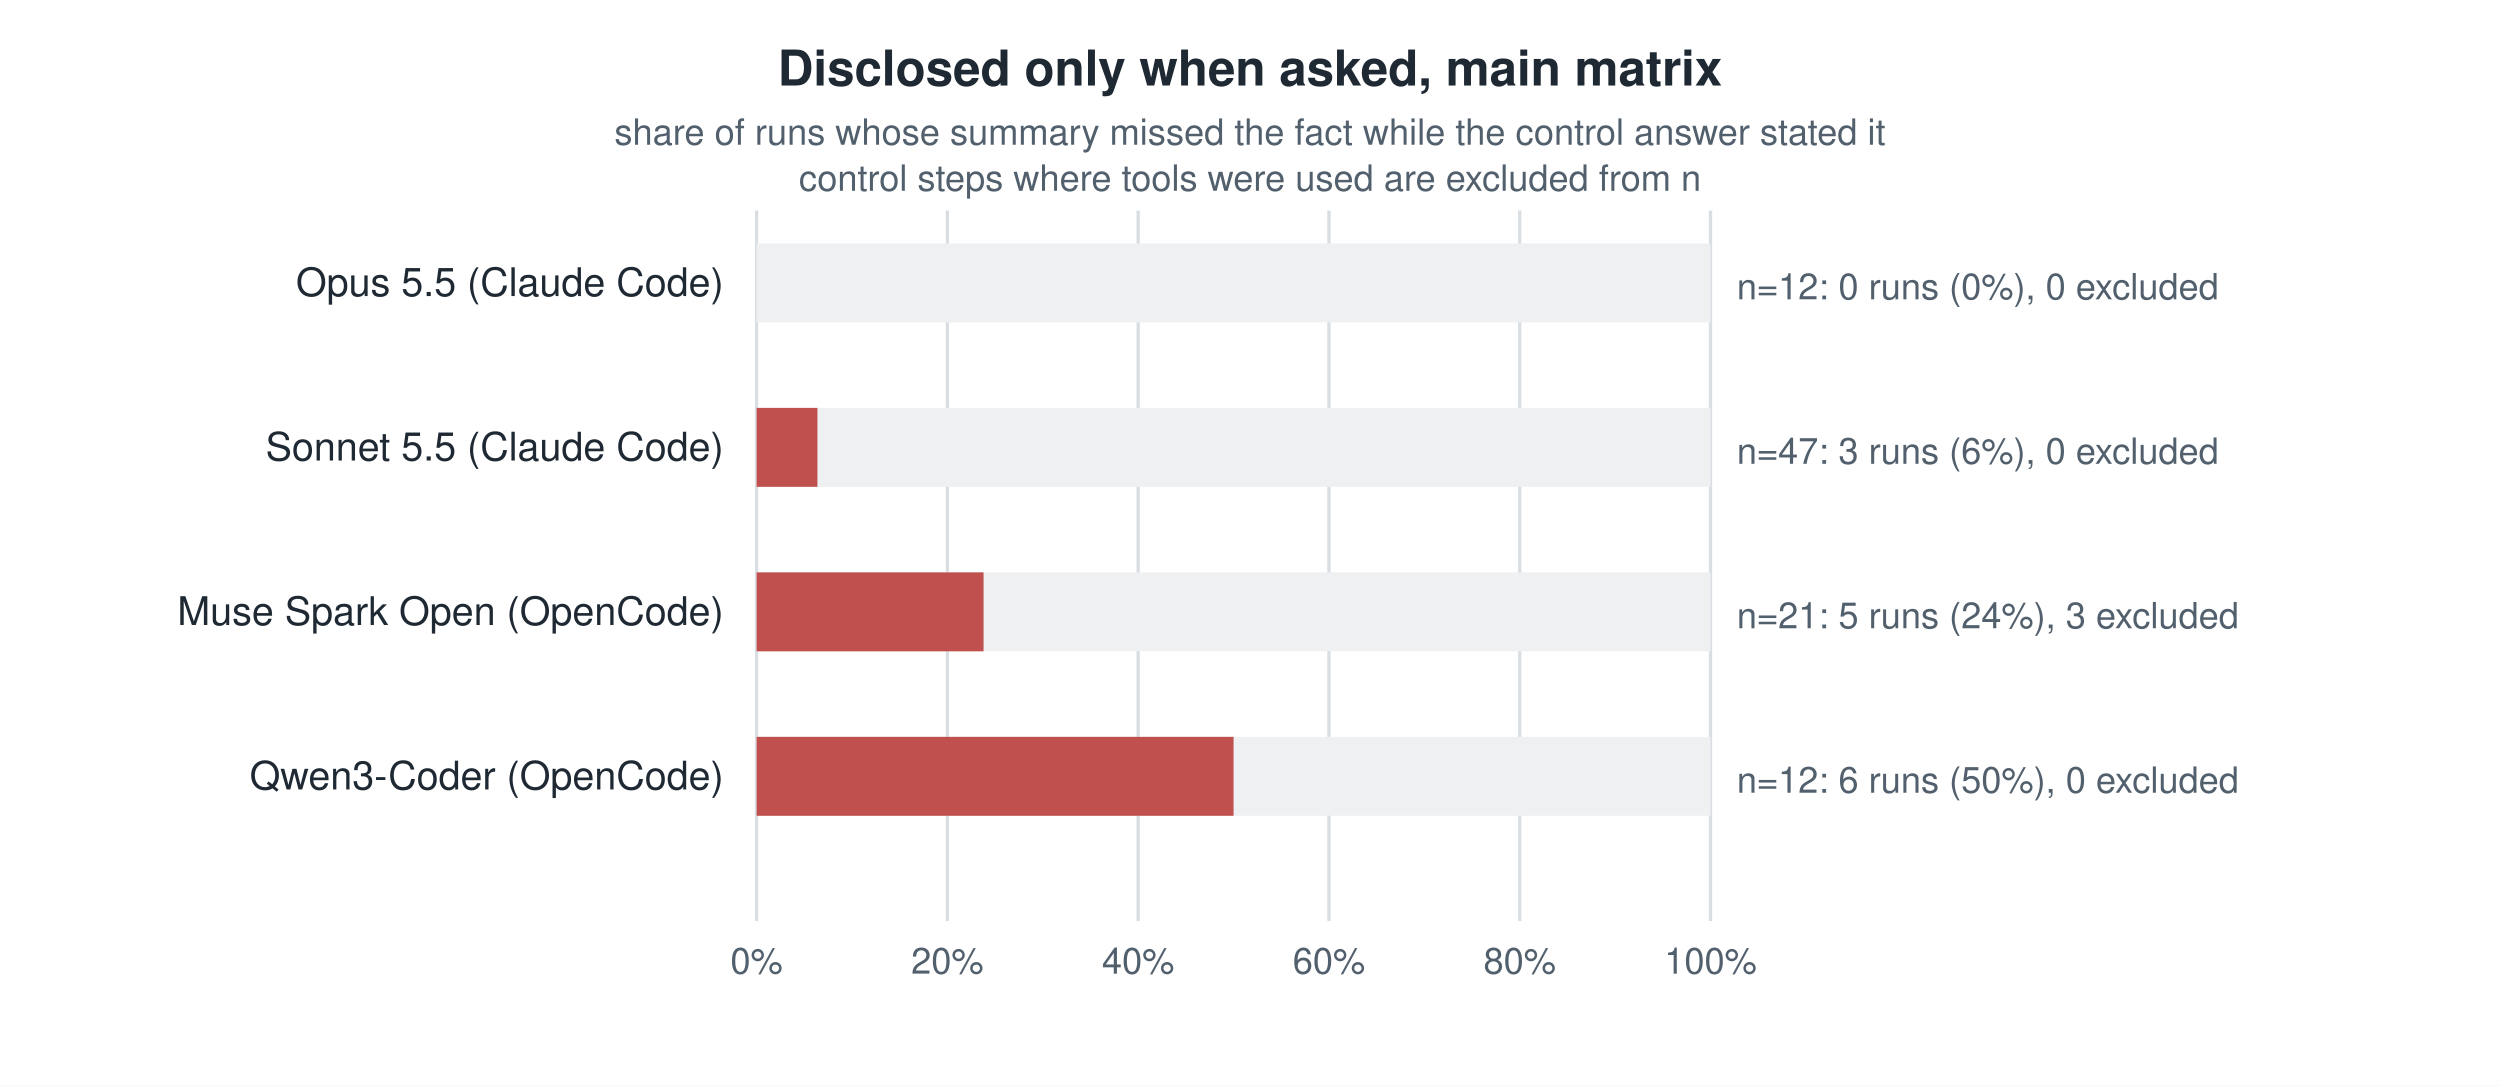
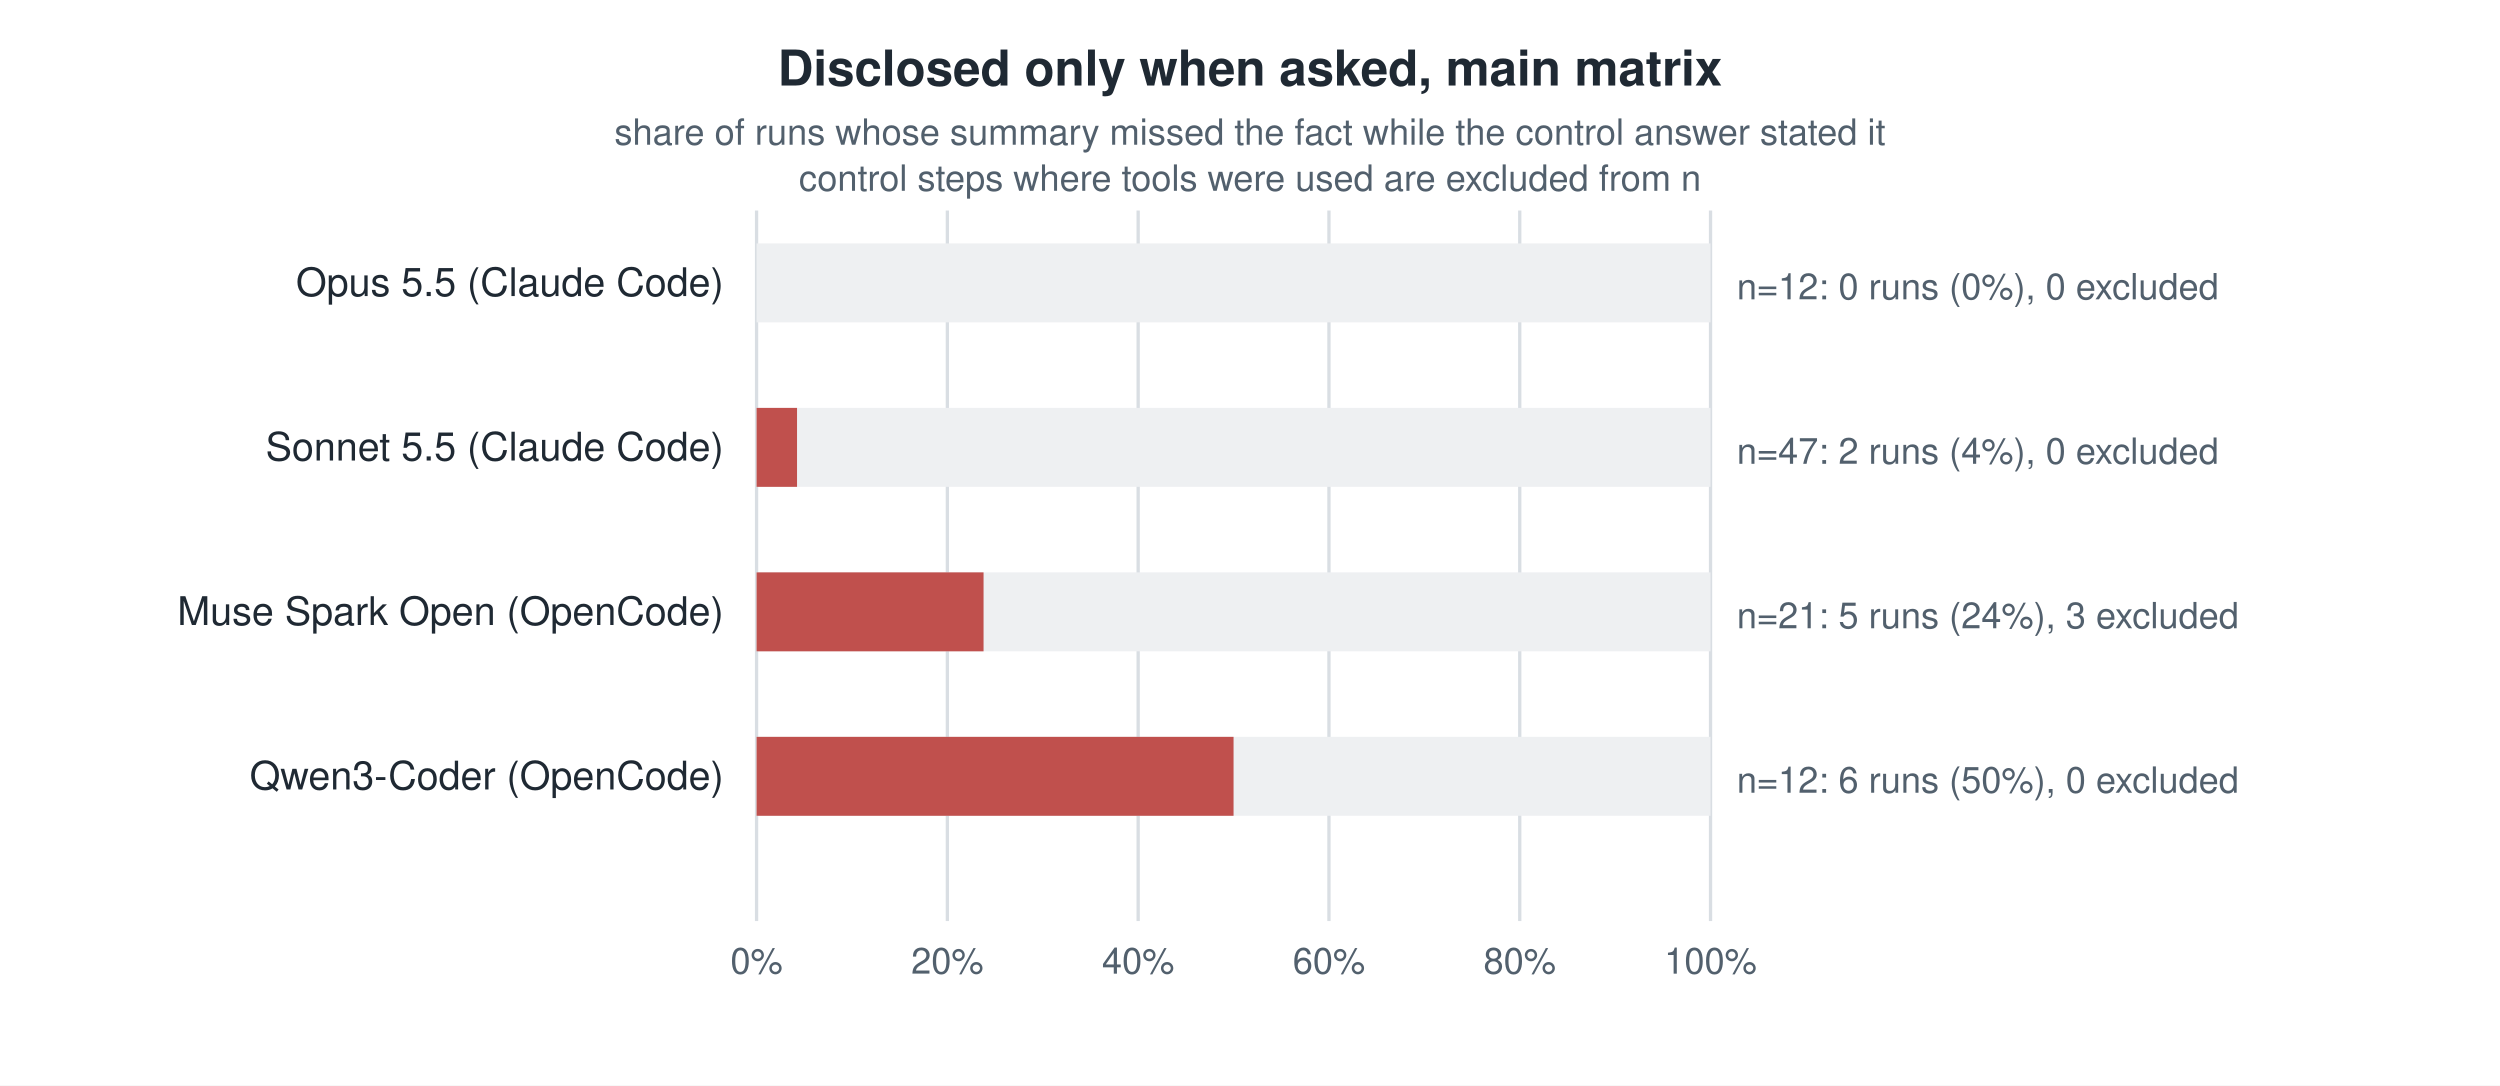
<svg xmlns="http://www.w3.org/2000/svg" viewBox="0 0 760 330" width="760" height="330" role="img" aria-label="Disclosed only when asked per model, as a share of runs" font-family="Helvetica,Arial,sans-serif">
  <rect width="760" height="330" fill="#ffffff" />
  <text x="380.0" y="26.0" font-size="15" text-anchor="middle" fill="#1f2933" font-weight="bold">Disclosed only when asked, main matrix</text>
  <text x="380.0" y="44.0" font-size="11" text-anchor="middle" fill="#52606d" font-weight="normal">share of runs whose summary missed the fact while the control answer stated it</text>
  <text x="380.0" y="58.0" font-size="11" text-anchor="middle" fill="#52606d" font-weight="normal">control steps where tools were used are excluded from n</text>
  <line x1="230.0" y1="64" x2="230.0" y2="280" stroke="#d9dee3" />
  <text x="230.0" y="296.0" font-size="11" text-anchor="middle" fill="#52606d" font-weight="normal">0%</text>
  <line x1="288.0" y1="64" x2="288.0" y2="280" stroke="#d9dee3" />
  <text x="288.0" y="296.0" font-size="11" text-anchor="middle" fill="#52606d" font-weight="normal">20%</text>
  <line x1="346.0" y1="64" x2="346.0" y2="280" stroke="#d9dee3" />
  <text x="346.0" y="296.0" font-size="11" text-anchor="middle" fill="#52606d" font-weight="normal">40%</text>
  <line x1="404.0" y1="64" x2="404.0" y2="280" stroke="#d9dee3" />
  <text x="404.0" y="296.0" font-size="11" text-anchor="middle" fill="#52606d" font-weight="normal">60%</text>
  <line x1="462.0" y1="64" x2="462.0" y2="280" stroke="#d9dee3" />
  <text x="462.0" y="296.0" font-size="11" text-anchor="middle" fill="#52606d" font-weight="normal">80%</text>
  <line x1="520.0" y1="64" x2="520.0" y2="280" stroke="#d9dee3" />
  <text x="520.0" y="296.0" font-size="11" text-anchor="middle" fill="#52606d" font-weight="normal">100%</text>
  <text x="220.0" y="90.0" font-size="12" text-anchor="end" fill="#1f2933" font-weight="normal">Opus 5.5 (Claude Code)</text>
  <rect x="230" y="74" width="290" height="24" fill="#eef0f2" />
  <text x="528.0" y="91.0" font-size="11" text-anchor="start" fill="#52606d" font-weight="normal">n=12: 0 runs (0%), 0 excluded</text>
  <text x="220.0" y="140.0" font-size="12" text-anchor="end" fill="#1f2933" font-weight="normal">Sonnet 5.5 (Claude Code)</text>
  <rect x="230" y="124" width="290" height="24" fill="#eef0f2" />
-   <rect x="230" y="124" width="18.5" height="24" fill="#c0504d" />
-   <text x="528.0" y="141.0" font-size="11" text-anchor="start" fill="#52606d" font-weight="normal">n=47: 3 runs (6%), 0 excluded</text>
+   <rect x="230" y="124" width="12.3" height="24" fill="#c0504d" />
+   <text x="528.0" y="141.0" font-size="11" text-anchor="start" fill="#52606d" font-weight="normal">n=47: 2 runs (4%), 0 excluded</text>
  <text x="220.0" y="190.0" font-size="12" text-anchor="end" fill="#1f2933" font-weight="normal">Muse Spark Open (OpenCode)</text>
  <rect x="230" y="174" width="290" height="24" fill="#eef0f2" />
  <rect x="230" y="174" width="69.0" height="24" fill="#c0504d" />
  <text x="528.0" y="191.0" font-size="11" text-anchor="start" fill="#52606d" font-weight="normal">n=21: 5 runs (24%), 3 excluded</text>
  <text x="220.0" y="240.0" font-size="12" text-anchor="end" fill="#1f2933" font-weight="normal">Qwen3-Coder (OpenCode)</text>
  <rect x="230" y="224" width="290" height="24" fill="#eef0f2" />
  <rect x="230" y="224" width="145.0" height="24" fill="#c0504d" />
  <text x="528.0" y="241.0" font-size="11" text-anchor="start" fill="#52606d" font-weight="normal">n=12: 6 runs (50%), 0 excluded</text>
</svg>
